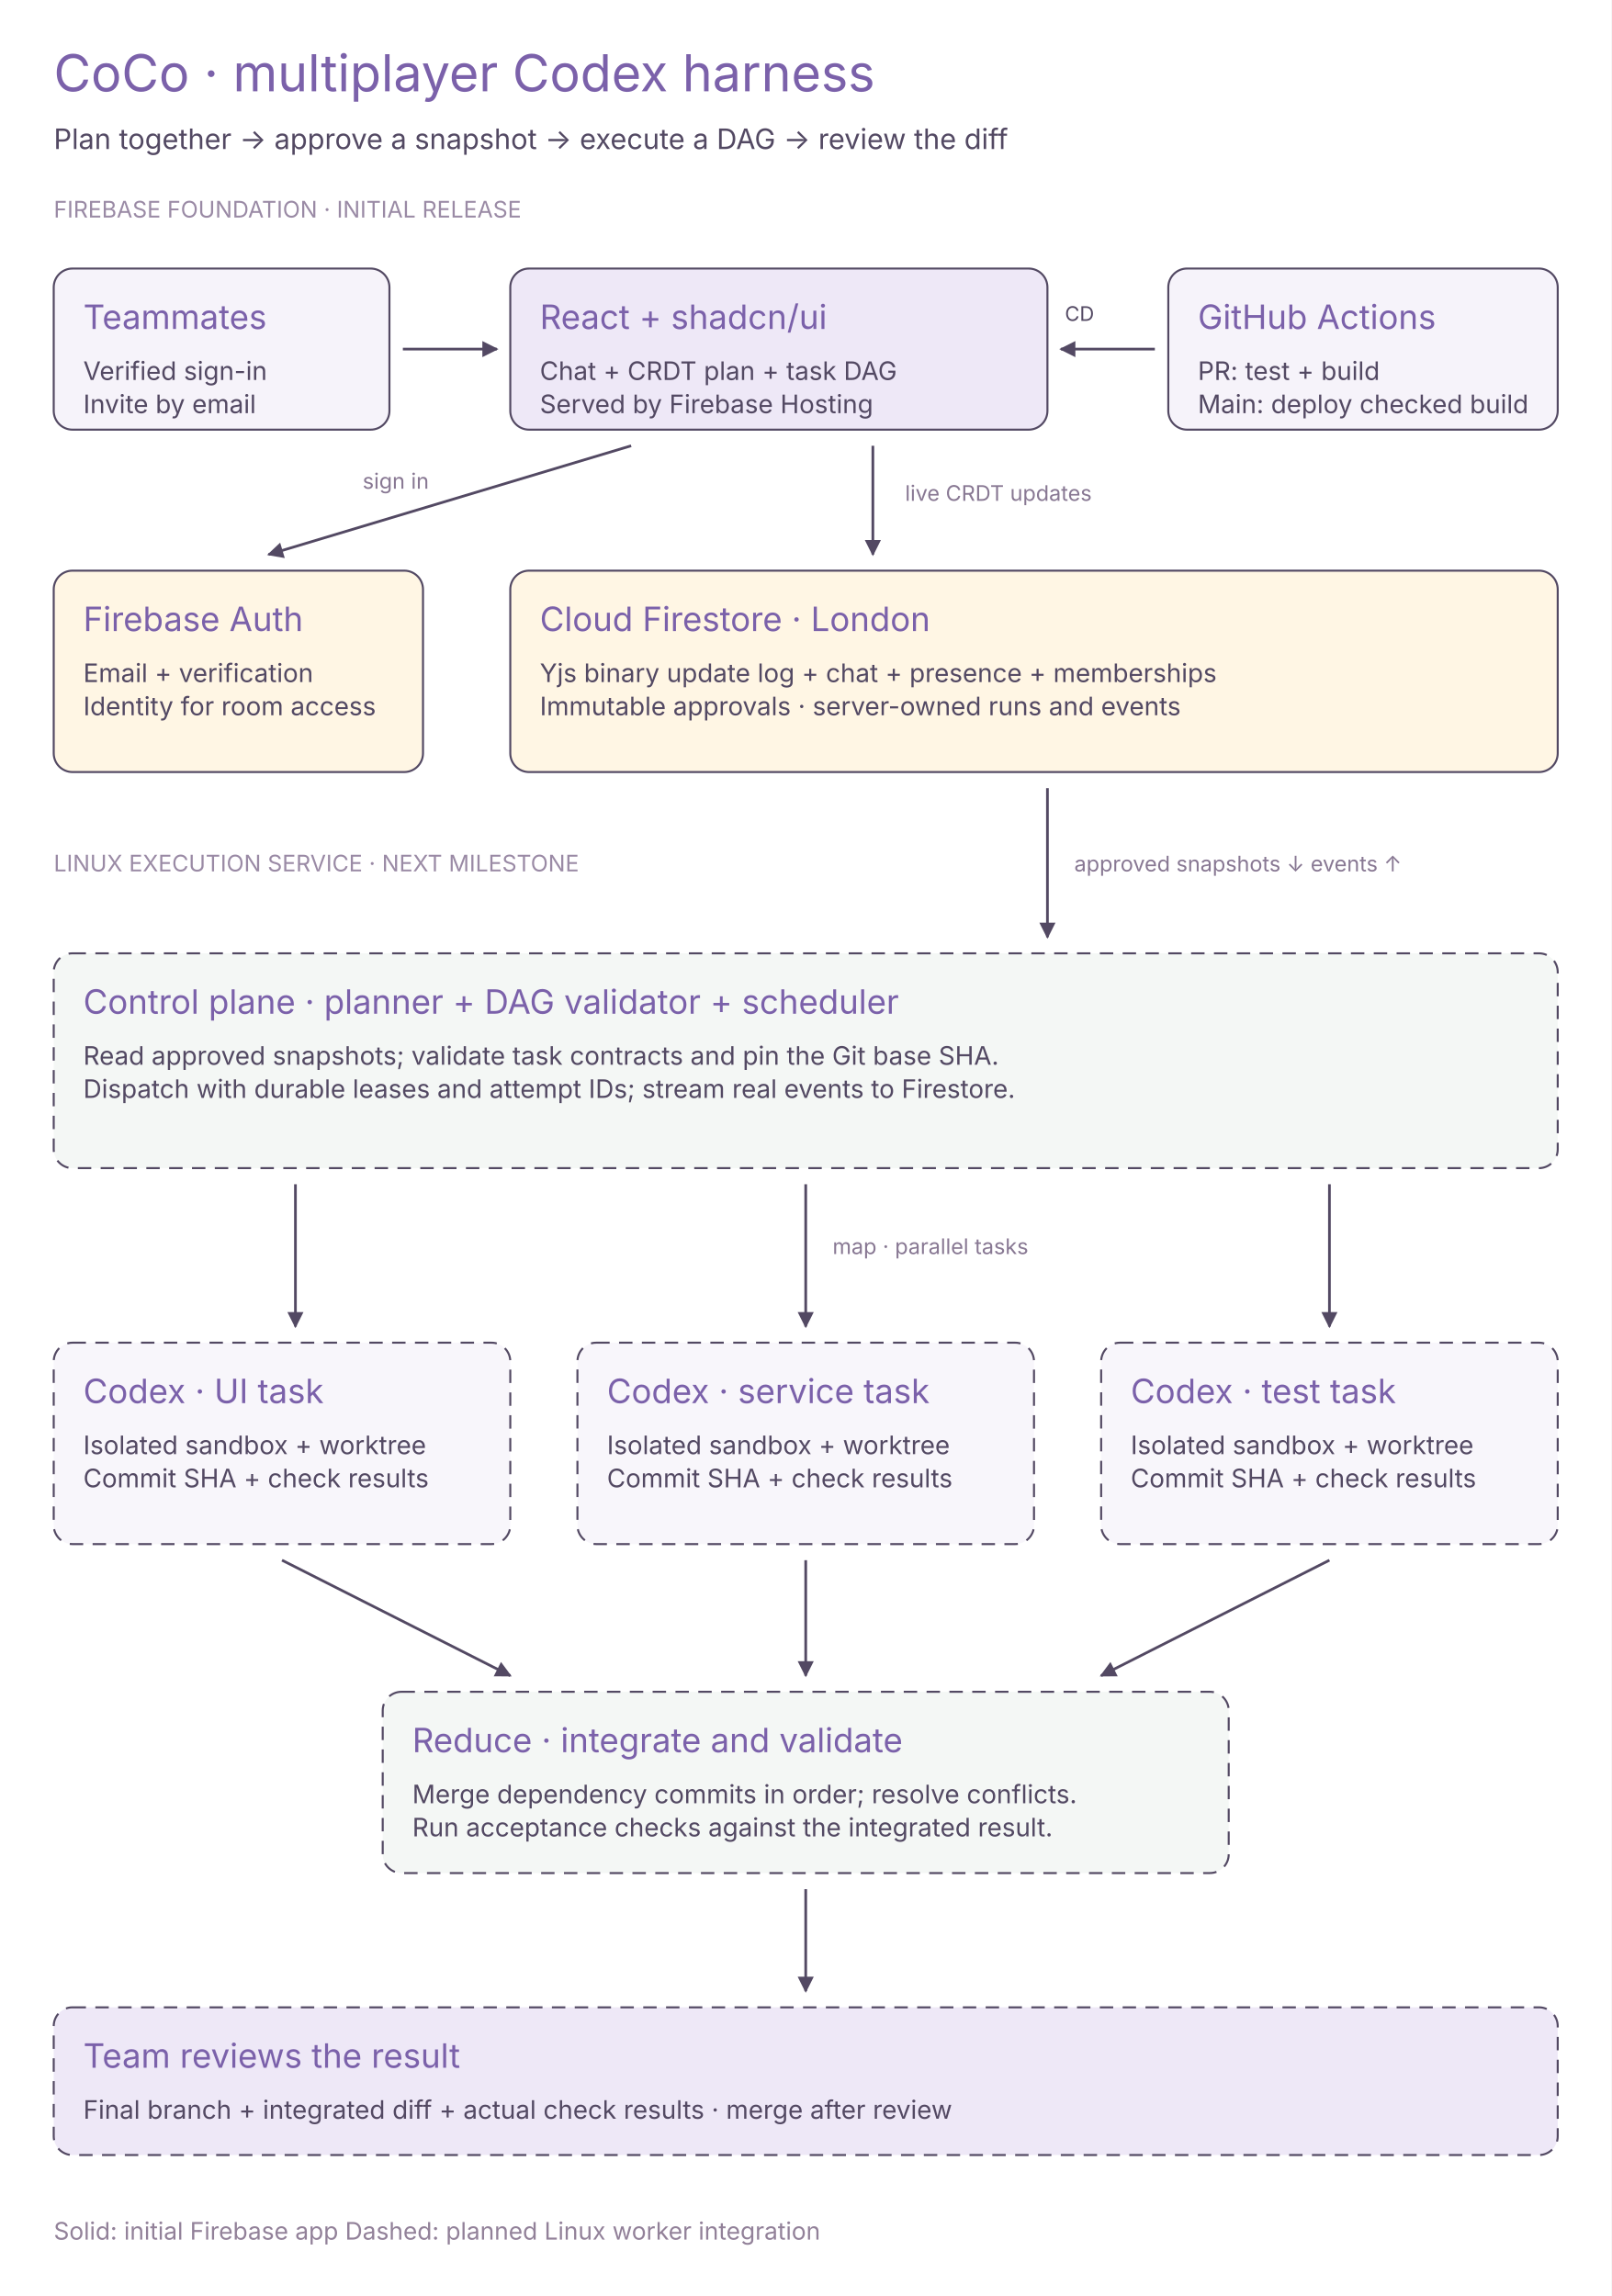
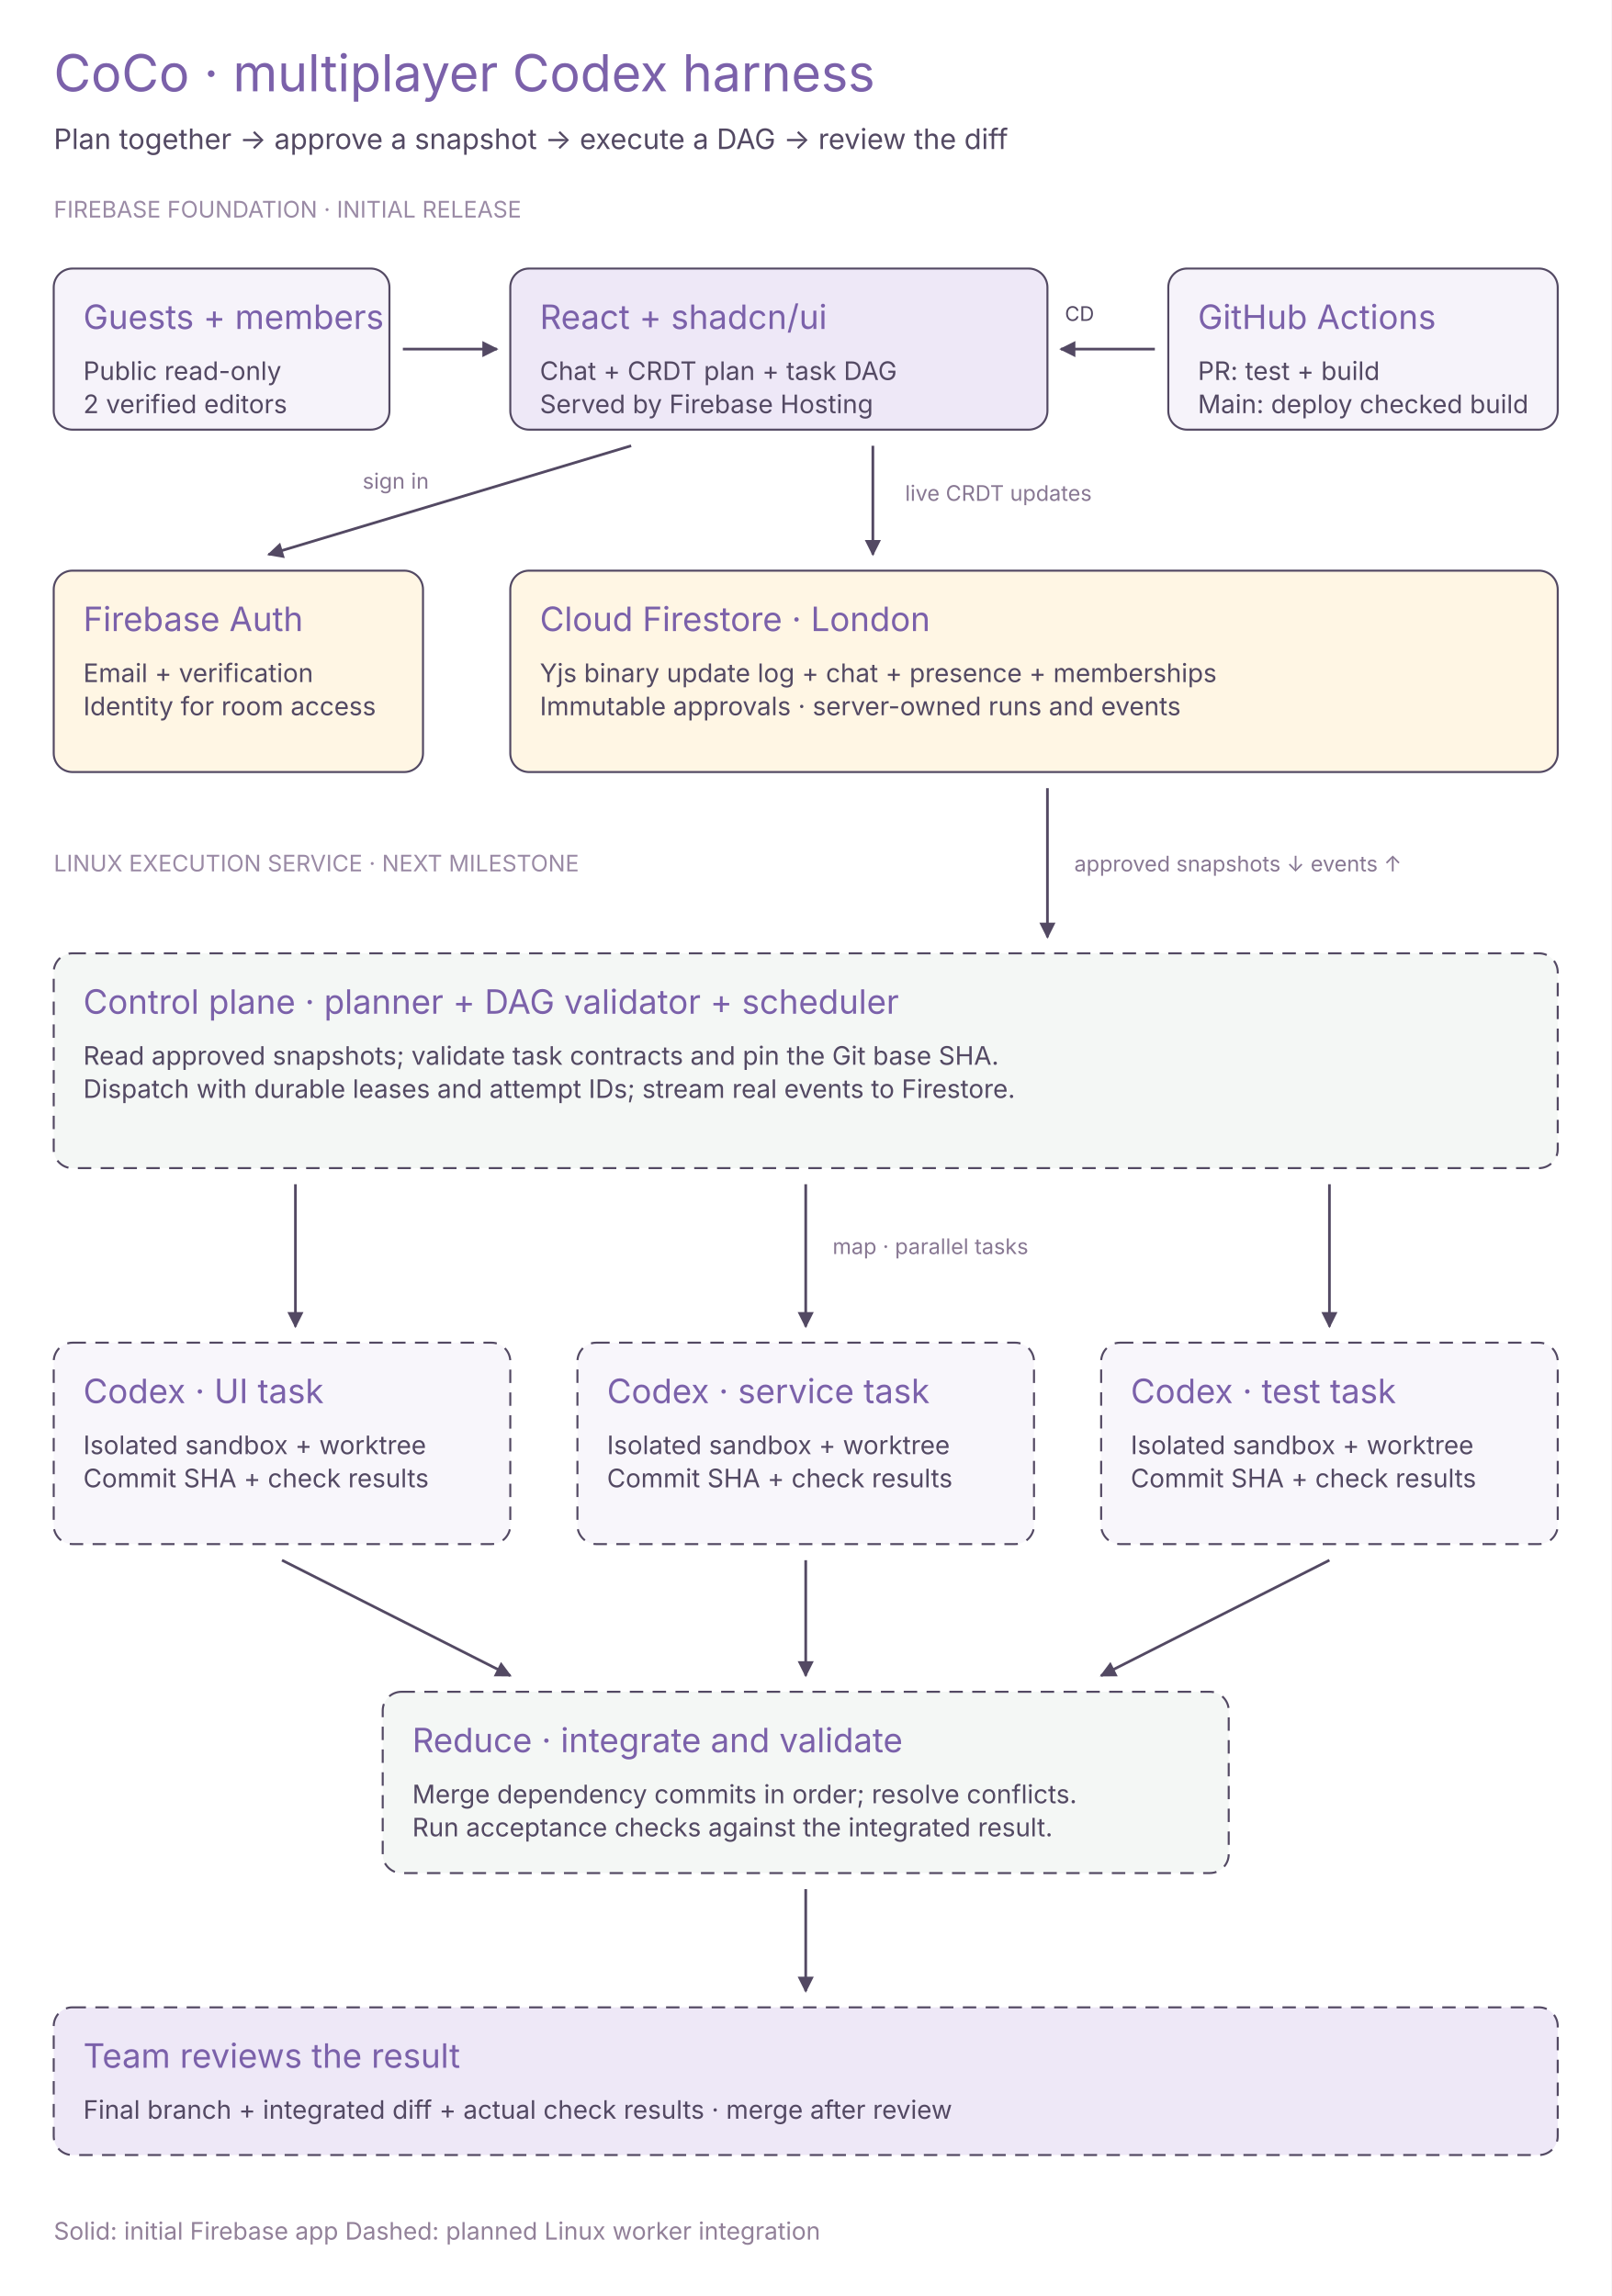
<svg xmlns="http://www.w3.org/2000/svg" width="1200" height="1710" viewBox="0 0 1200 1710">
  <defs>
    <marker id="arrow" viewBox="0 0 10 10" refX="9" refY="5" markerWidth="6" markerHeight="6" orient="auto-start-reverse">
      <path d="M 0 0 L 10 5 L 0 10 z" fill="#534963" />
    </marker>
  </defs>
  <rect width="1200" height="1710" fill="#fff" />
  <g font-family="Inter,Arial,sans-serif">
    <text x="40" y="68.0" fill="#7b61aa" font-size="38">CoCo · multiplayer Codex harness</text>
    <text x="40" y="111.0" fill="#534963" font-size="21">Plan together → approve a snapshot → execute a DAG → review the diff</text>
    <text x="40" y="162.0" fill="#9a8aa5" font-size="17">FIREBASE FOUNDATION · INITIAL RELEASE</text>
    <rect x="40" y="200" width="250" height="120" rx="14" fill="#f6f3fa" stroke="#534963" stroke-width="1.5" />
-     <text x="62" y="245.0" fill="#7b61aa" font-size="25">Teammates</text>
-     <text x="62" y="283.0" fill="#534963" font-size="19">Verified sign-in</text>
-     <text x="62" y="307.7" fill="#534963" font-size="19">Invite by email</text>
+     <text x="62" y="245.0" fill="#7b61aa" font-size="25">Guests + members</text>
+     <text x="62" y="283.0" fill="#534963" font-size="19">Public read-only</text>
+     <text x="62" y="307.7" fill="#534963" font-size="19">2 verified editors</text>
    <rect x="380" y="200" width="400" height="120" rx="14" fill="#eee8f7" stroke="#534963" stroke-width="1.5" />
    <text x="402" y="245.0" fill="#7b61aa" font-size="25">React + shadcn/ui</text>
    <text x="402" y="283.0" fill="#534963" font-size="19">Chat + CRDT plan + task DAG</text>
    <text x="402" y="307.7" fill="#534963" font-size="19">Served by Firebase Hosting</text>
    <rect x="870" y="200" width="290" height="120" rx="14" fill="#f6f3fa" stroke="#534963" stroke-width="1.5" />
    <text x="892" y="245.0" fill="#7b61aa" font-size="25">GitHub Actions</text>
    <text x="892" y="283.0" fill="#534963" font-size="19">PR: test + build</text>
    <text x="892" y="307.7" fill="#534963" font-size="19">Main: deploy checked build</text>
    <path d="M 300 260 L 370 260" fill="none" stroke="#534963" stroke-width="2" marker-end="url(#arrow)" />
    <path d="M 860 260 L 790 260" fill="none" stroke="#534963" stroke-width="2" marker-end="url(#arrow)" />
    <text x="793" y="239.0" fill="#534963" font-size="15">CD</text>
    <rect x="40" y="425" width="275" height="150" rx="14" fill="#fff6e4" stroke="#534963" stroke-width="1.5" />
    <text x="62" y="470.0" fill="#7b61aa" font-size="25">Firebase Auth</text>
    <text x="62" y="508.0" fill="#534963" font-size="19">Email + verification</text>
    <text x="62" y="532.7" fill="#534963" font-size="19">Identity for room access</text>
    <rect x="380" y="425" width="780" height="150" rx="14" fill="#fff6e4" stroke="#534963" stroke-width="1.5" />
    <text x="402" y="470.0" fill="#7b61aa" font-size="25">Cloud Firestore · London</text>
    <text x="402" y="508.0" fill="#534963" font-size="19">Yjs binary update log + chat + presence + memberships</text>
    <text x="402" y="532.7" fill="#534963" font-size="19">Immutable approvals · server-owned runs and events</text>
    <path d="M 470 332 L 200 413" fill="none" stroke="#534963" stroke-width="2" marker-end="url(#arrow)" />
    <text x="270" y="364.0" fill="#887893" font-size="16">sign in</text>
    <path d="M 650 332 L 650 413" fill="none" stroke="#534963" stroke-width="2" marker-end="url(#arrow)" />
    <text x="674" y="373.0" fill="#887893" font-size="16">live CRDT updates</text>
    <text x="40" y="649.0" fill="#9a8aa5" font-size="17">LINUX EXECUTION SERVICE · NEXT MILESTONE</text>
    <rect x="40" y="710" width="1120" height="160" rx="14" fill="#f4f7f5" stroke="#534963" stroke-width="1.5" stroke-dasharray="10 7" />
    <text x="62" y="755.0" fill="#7b61aa" font-size="25">Control plane · planner + DAG validator + scheduler</text>
    <text x="62" y="793.0" fill="#534963" font-size="19">Read approved snapshots; validate task contracts and pin the Git base SHA.</text>
    <text x="62" y="817.7" fill="#534963" font-size="19">Dispatch with durable leases and attempt IDs; stream real events to Firestore.</text>
    <path d="M 780 587 L 780 698" fill="none" stroke="#534963" stroke-width="2" marker-end="url(#arrow)" />
    <text x="800" y="649.0" fill="#887893" font-size="16">approved snapshots ↓     events ↑</text>
    <rect x="40" y="1000" width="340" height="150" rx="14" fill="#f8f6fb" stroke="#534963" stroke-width="1.5" stroke-dasharray="10 7" />
    <text x="62" y="1045.0" fill="#7b61aa" font-size="25">Codex · UI task</text>
    <text x="62" y="1083.0" fill="#534963" font-size="19">Isolated sandbox + worktree</text>
    <text x="62" y="1107.7" fill="#534963" font-size="19">Commit SHA + check results</text>
    <rect x="430" y="1000" width="340" height="150" rx="14" fill="#f8f6fb" stroke="#534963" stroke-width="1.5" stroke-dasharray="10 7" />
    <text x="452" y="1045.0" fill="#7b61aa" font-size="25">Codex · service task</text>
    <text x="452" y="1083.0" fill="#534963" font-size="19">Isolated sandbox + worktree</text>
    <text x="452" y="1107.7" fill="#534963" font-size="19">Commit SHA + check results</text>
    <rect x="820" y="1000" width="340" height="150" rx="14" fill="#f8f6fb" stroke="#534963" stroke-width="1.5" stroke-dasharray="10 7" />
    <text x="842" y="1045.0" fill="#7b61aa" font-size="25">Codex · test task</text>
    <text x="842" y="1083.0" fill="#534963" font-size="19">Isolated sandbox + worktree</text>
    <text x="842" y="1107.7" fill="#534963" font-size="19">Commit SHA + check results</text>
    <path d="M 220 882 L 220 988" fill="none" stroke="#534963" stroke-width="2" marker-end="url(#arrow)" />
    <path d="M 600 882 L 600 988" fill="none" stroke="#534963" stroke-width="2" marker-end="url(#arrow)" />
    <text x="620" y="934.0" fill="#887893" font-size="16">map · parallel tasks</text>
    <path d="M 990 882 L 990 988" fill="none" stroke="#534963" stroke-width="2" marker-end="url(#arrow)" />
    <rect x="285" y="1260" width="630" height="135" rx="14" fill="#f4f7f5" stroke="#534963" stroke-width="1.5" stroke-dasharray="10 7" />
    <text x="307" y="1305.0" fill="#7b61aa" font-size="25">Reduce · integrate and validate</text>
    <text x="307" y="1343.0" fill="#534963" font-size="19">Merge dependency commits in order; resolve conflicts.</text>
    <text x="307" y="1367.7" fill="#534963" font-size="19">Run acceptance checks against the integrated result.</text>
    <path d="M 210 1162 L 380 1248" fill="none" stroke="#534963" stroke-width="2" marker-end="url(#arrow)" />
    <path d="M 600 1162 L 600 1248" fill="none" stroke="#534963" stroke-width="2" marker-end="url(#arrow)" />
    <path d="M 990 1162 L 820 1248" fill="none" stroke="#534963" stroke-width="2" marker-end="url(#arrow)" />
    <rect x="40" y="1495" width="1120" height="110" rx="14" fill="#eee8f7" stroke="#534963" stroke-width="1.5" stroke-dasharray="10 7" />
    <text x="62" y="1540.0" fill="#7b61aa" font-size="25">Team reviews the result</text>
    <text x="62" y="1578.0" fill="#534963" font-size="19">Final branch + integrated diff + actual check results · merge after review</text>
    <path d="M 600 1407 L 600 1483" fill="none" stroke="#534963" stroke-width="2" marker-end="url(#arrow)" />
    <text x="40" y="1668.0" fill="#928199" font-size="18">Solid: initial Firebase app     Dashed: planned Linux worker integration</text>
  </g>
</svg>
